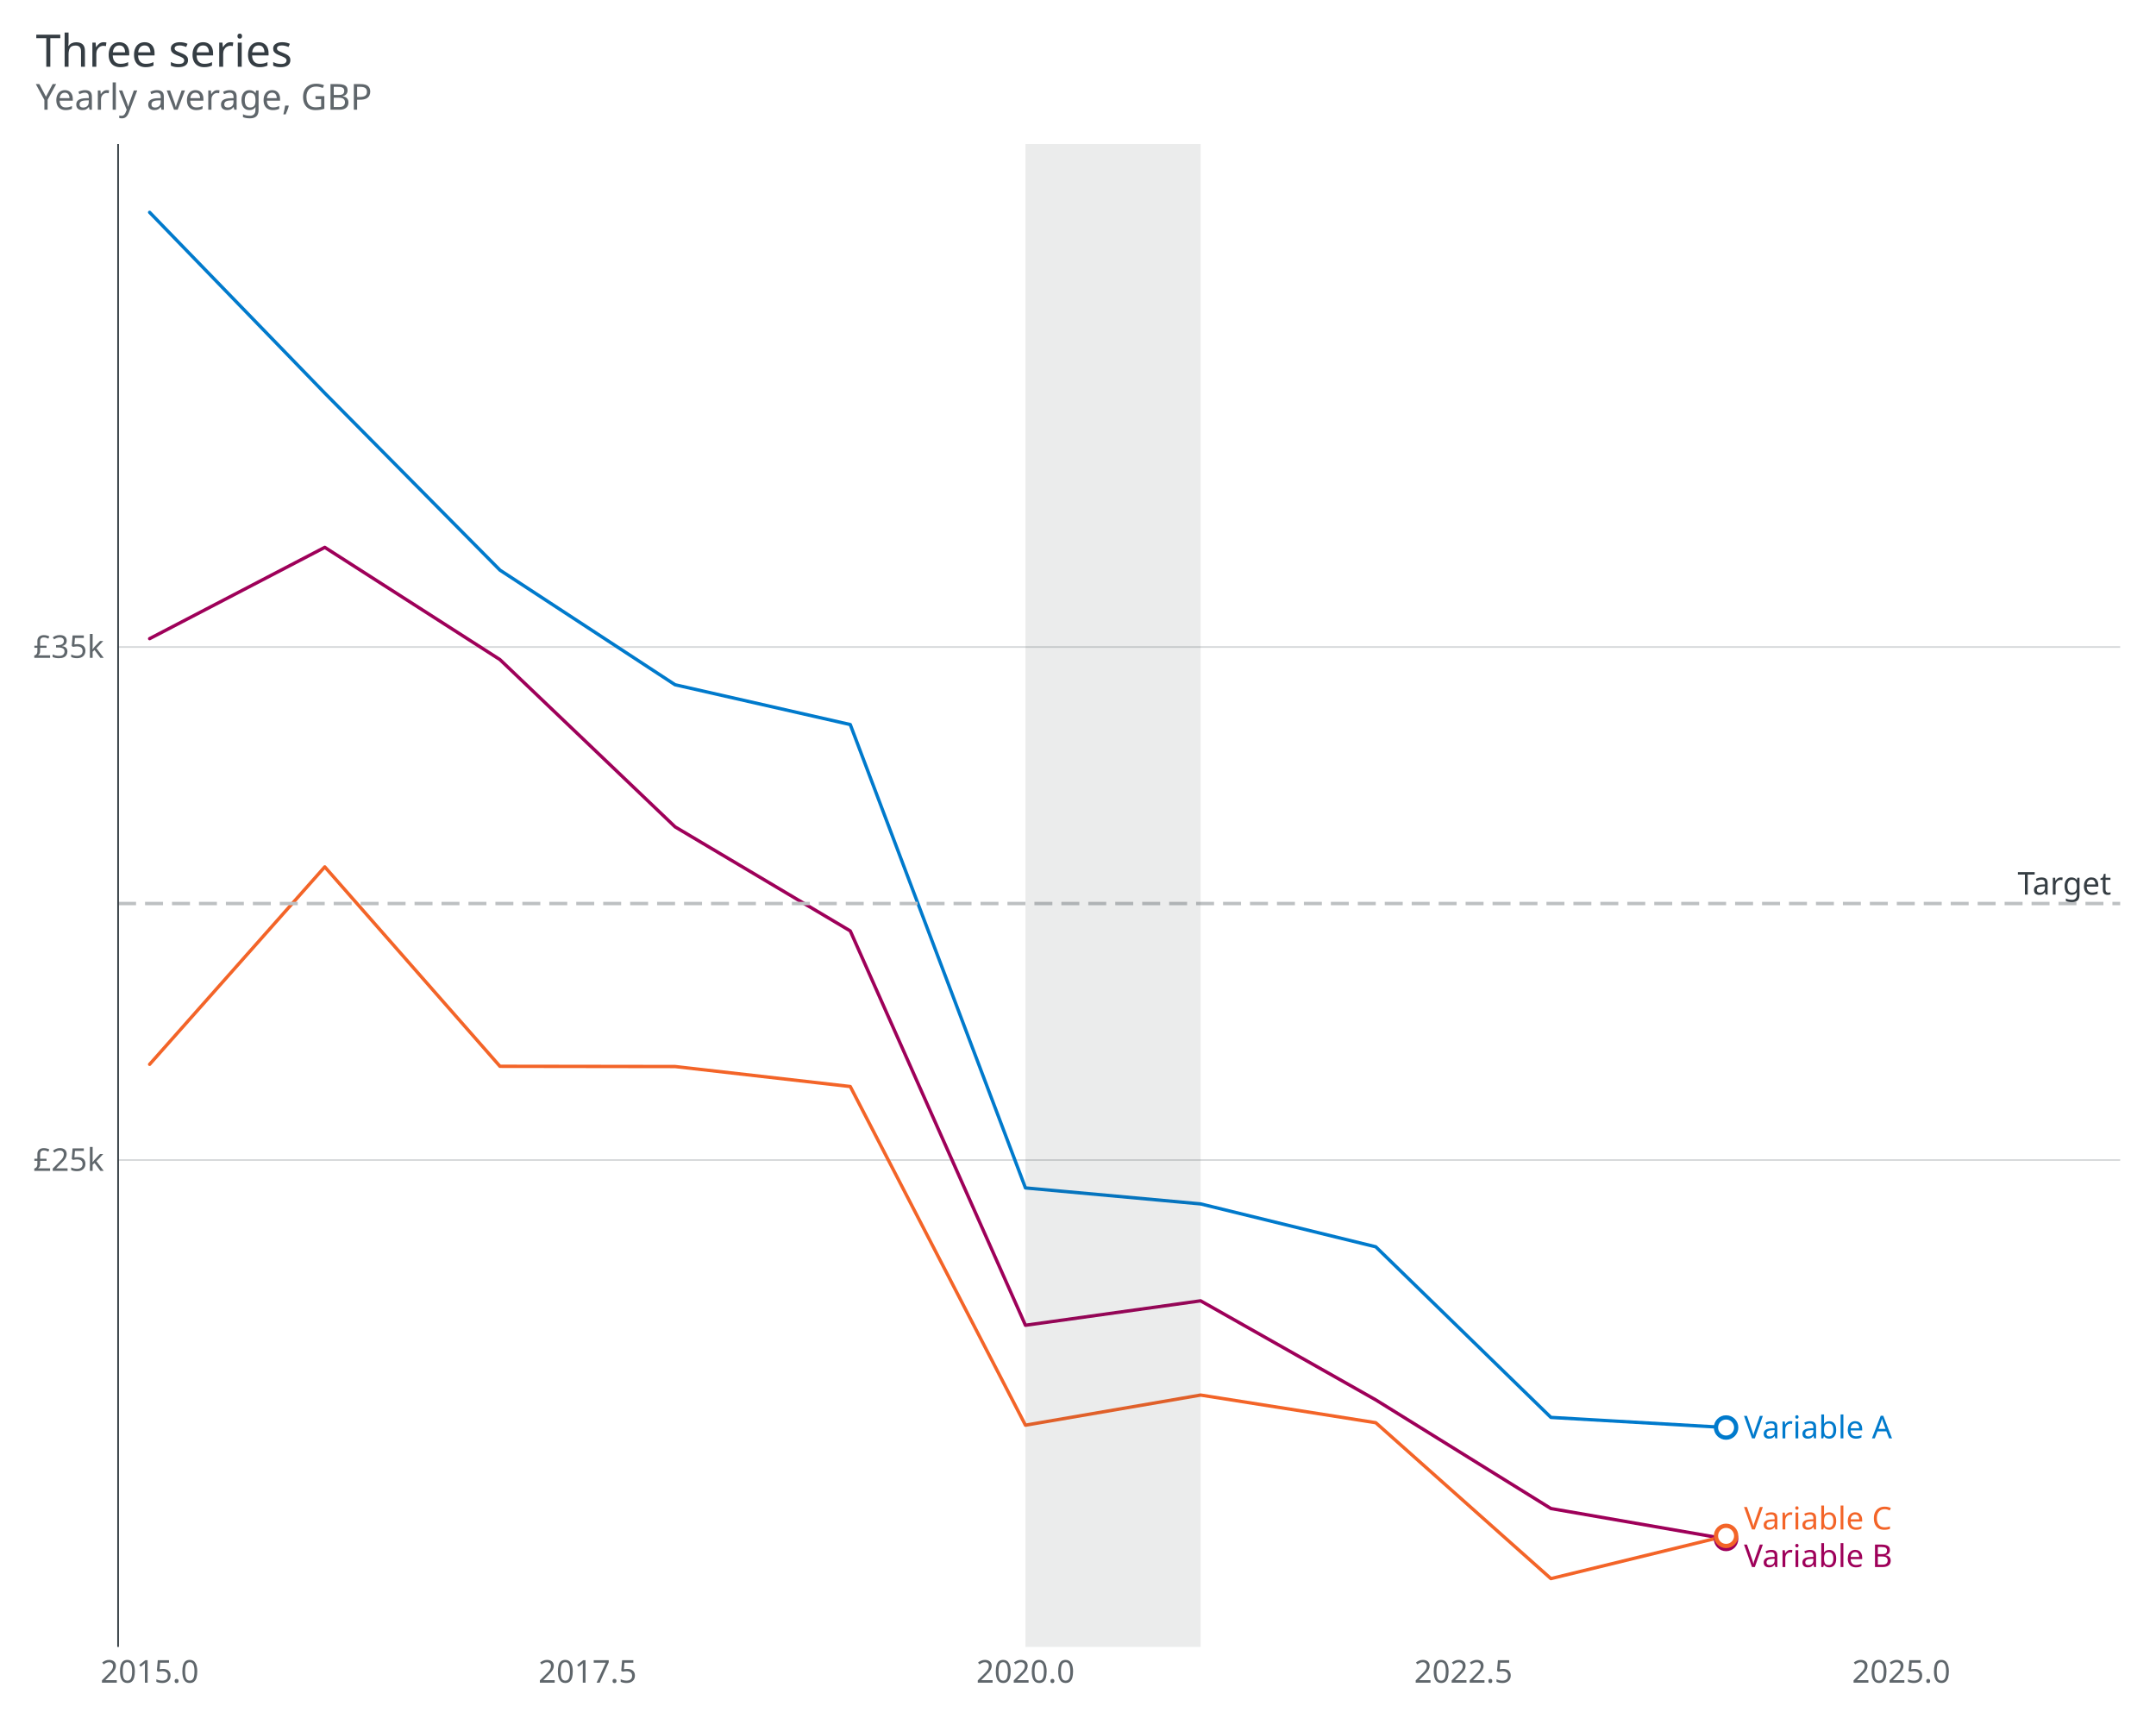
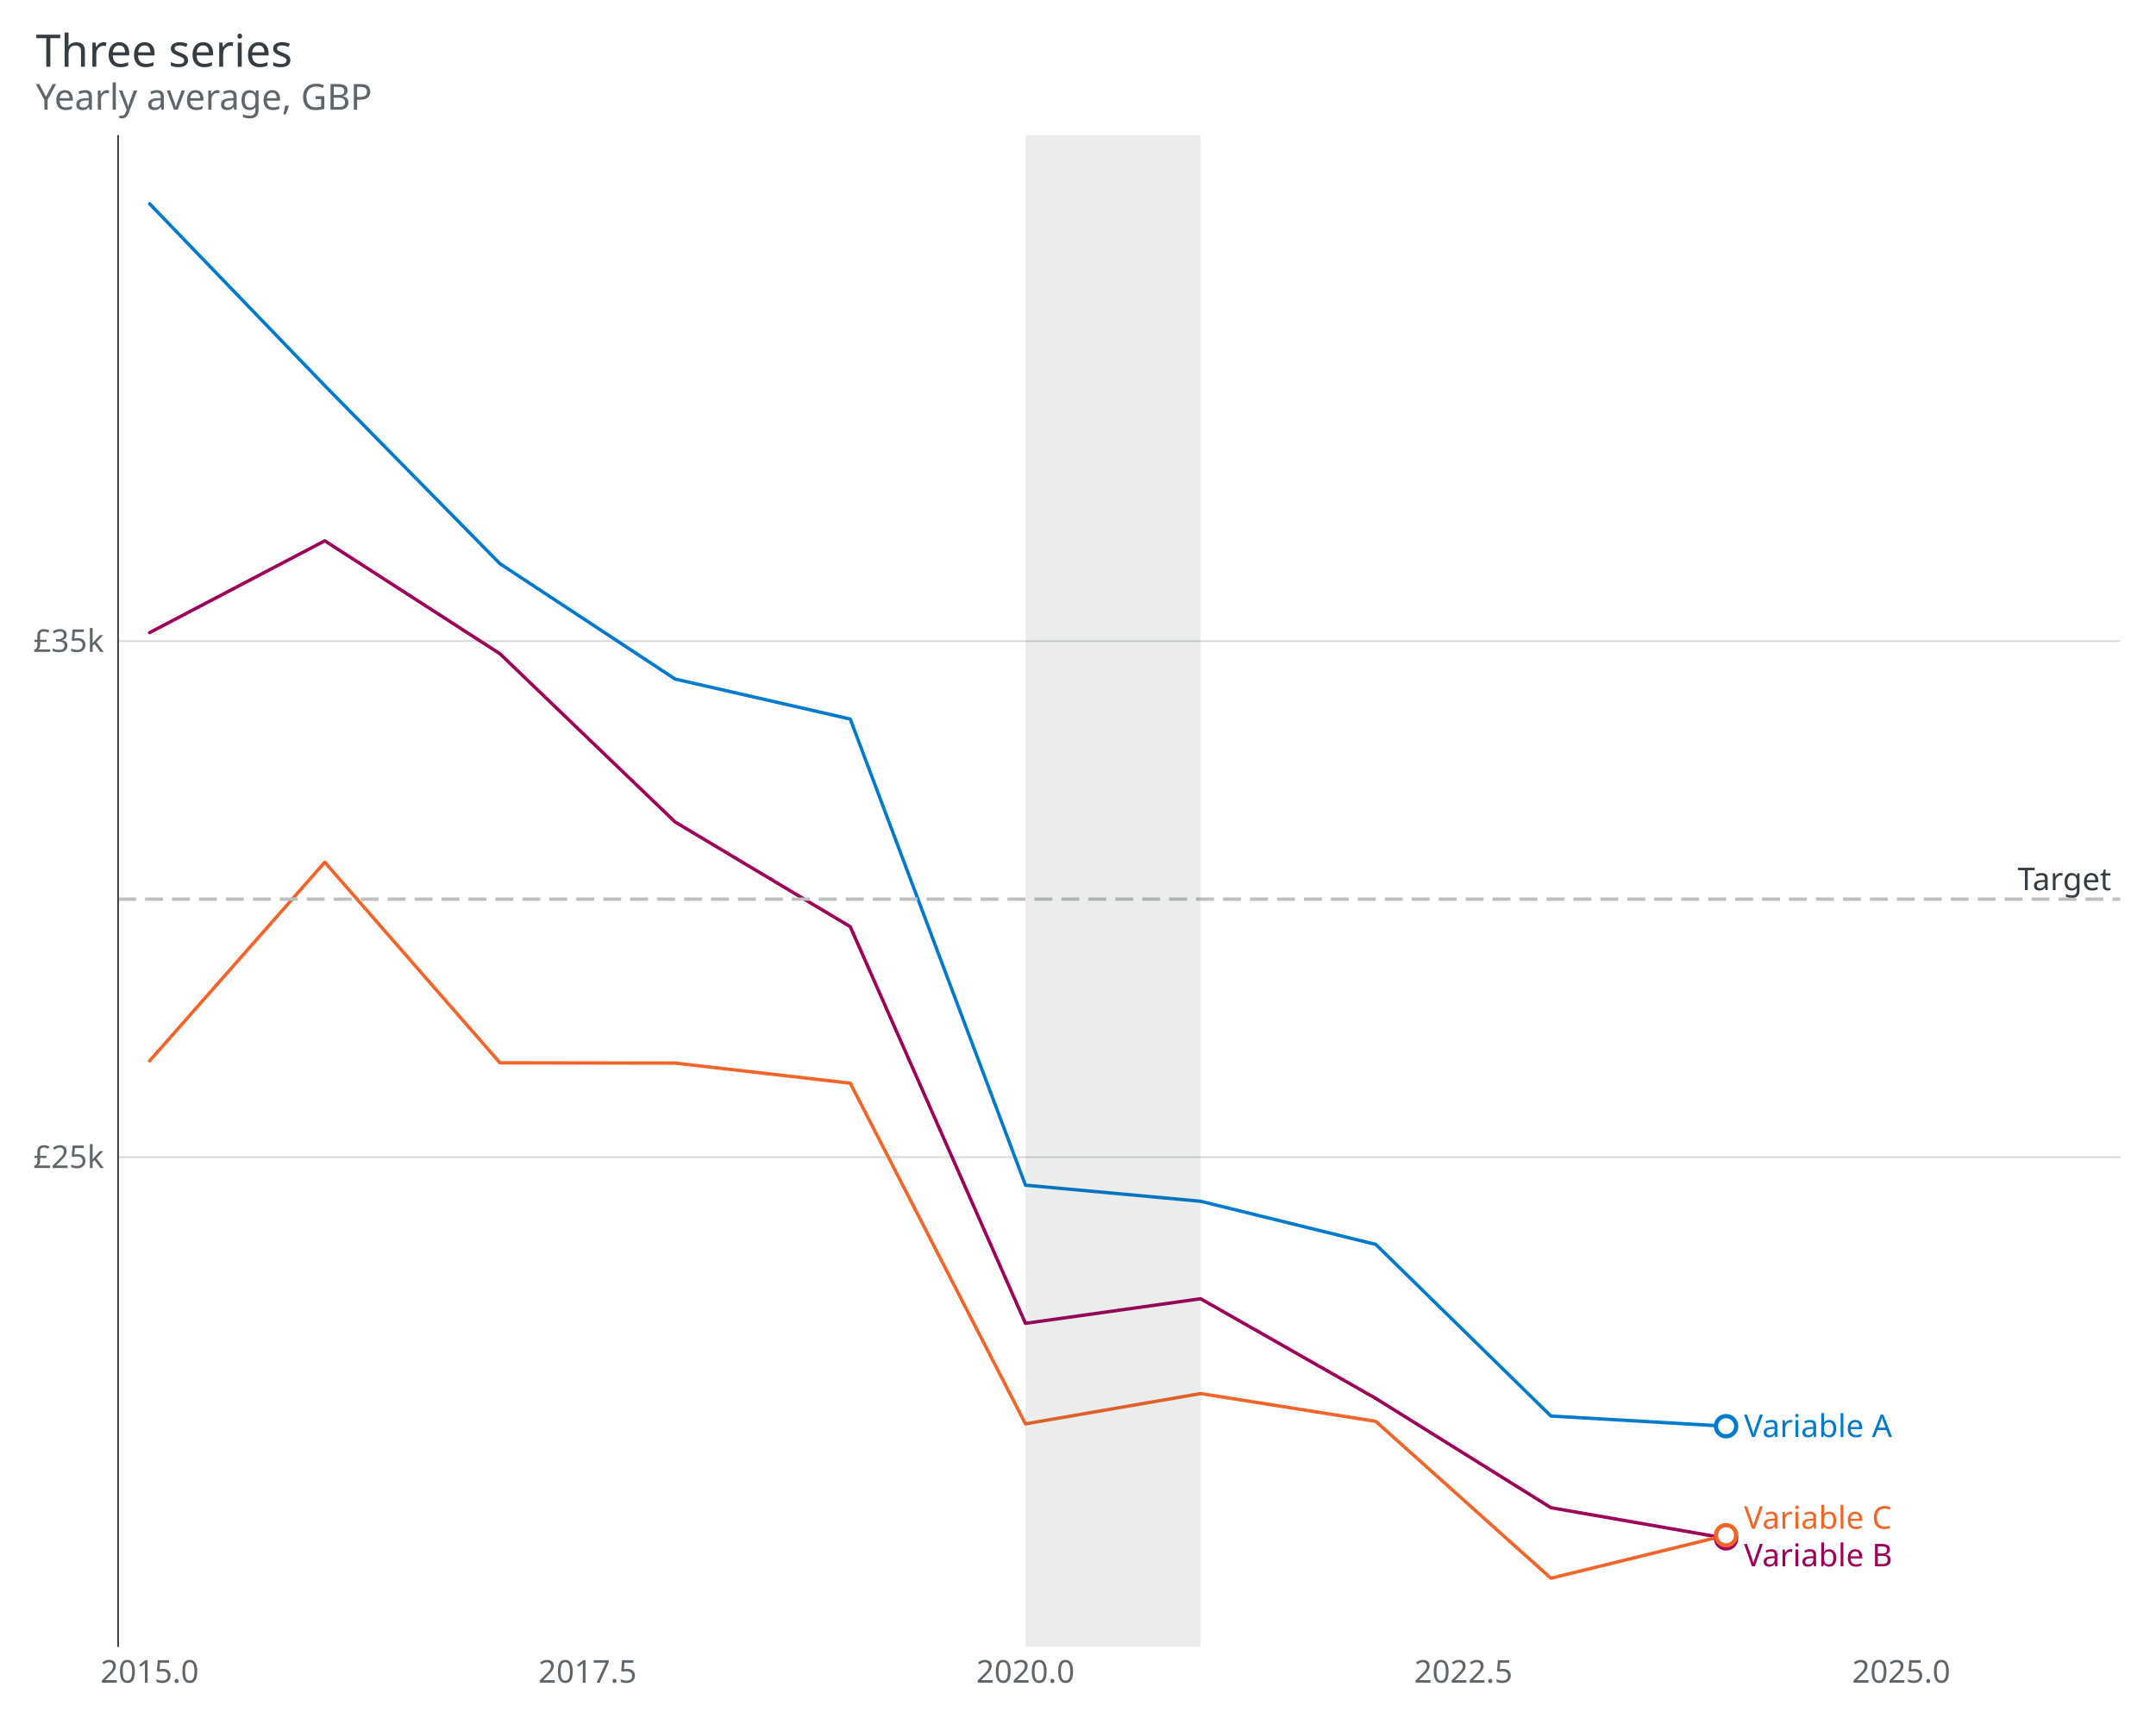
<svg xmlns="http://www.w3.org/2000/svg" class="svglite" data-engine-version="2.0" width="720.00pt" height="576.00pt" viewBox="0 0 720.00 576.00">
  <defs>
    <style type="text/css">
    .svglite line, .svglite polyline, .svglite polygon, .svglite path, .svglite rect, .svglite circle {
      fill: none;
      stroke: #000000;
      stroke-linecap: round;
      stroke-linejoin: round;
      stroke-miterlimit: 10.00;
    }
  </style>
  </defs>
  <rect width="100%" height="100%" style="stroke: none; fill: #FFFFFF;" />
  <defs>
    <clipPath id="cpMC4wMHw3MjAuMDB8MC4wMHw1NzYuMDA=">
      <rect x="0.00" y="0.00" width="720.00" height="576.00" />
    </clipPath>
  </defs>
  <g clip-path="url(#cpMC4wMHw3MjAuMDB8MC4wMHw1NzYuMDA=)">
    <rect x="0.00" y="0.00" width="720.00" height="576.00" style="stroke-width: 1.02; stroke: none; fill: #FFFFFF;" />
  </g>
  <defs>
-     <clipPath id="cpMzkuNDR8NzA4LjA0fDQ4LjEwfDU0OS45Mw==">
-       <rect x="39.44" y="48.10" width="668.61" height="501.83" />
+     <clipPath id="cpMzkuNDR8NzA4LjA0fDQ1LjExfDU0OS45Mw==">
+       <rect x="39.44" y="45.11" width="668.61" height="504.82" />
    </clipPath>
  </defs>
-   <g clip-path="url(#cpMzkuNDR8NzA4LjA0fDQ4LjEwfDU0OS45Mw==)">
-     <rect x="39.44" y="48.10" width="668.61" height="501.83" style="stroke-width: 1.02; stroke: none; fill: #FFFFFF;" />
-     <polyline points="39.44,387.35 708.04,387.35 " style="stroke-width: 0.56; stroke: #D6D8DA; stroke-linecap: butt;" />
-     <polyline points="39.44,216.05 708.04,216.05 " style="stroke-width: 0.56; stroke: #D6D8DA; stroke-linecap: butt;" />
-     <polyline points="49.97,70.91 108.46,131.27 166.96,190.37 225.45,228.65 283.95,241.94 342.45,396.66 400.94,402.00 459.44,416.32 517.93,473.29 576.43,476.67 " style="stroke-width: 1.12; stroke: #007ACC;" />
-     <polyline points="49.97,213.25 108.46,182.77 166.96,220.25 225.45,276.10 283.95,310.85 342.45,442.52 400.94,434.36 459.44,467.44 517.93,503.72 576.43,513.87 " style="stroke-width: 1.12; stroke: #9E0059;" />
-     <polyline points="49.97,355.39 108.46,289.46 166.96,356.05 225.45,356.13 283.95,362.80 342.45,475.89 400.94,465.83 459.44,475.06 517.93,527.12 576.43,512.85 " style="stroke-width: 1.12; stroke: #F36428;" />
-     <circle cx="576.43" cy="476.67" r="3.38" style="stroke-width: 1.42; stroke: #007ACC; fill: #FFFFFF;" />
-     <circle cx="576.43" cy="513.87" r="3.38" style="stroke-width: 1.42; stroke: #9E0059; fill: #FFFFFF;" />
-     <circle cx="576.43" cy="512.85" r="3.38" style="stroke-width: 1.42; stroke: #F36428; fill: #FFFFFF;" />
-     <text x="582.41" y="480.28" style="font-size: 10.50px; fill: #007ACC; font-family: sans;" textLength="48.45px" lengthAdjust="spacingAndGlyphs">Variable A</text>
-     <text x="582.41" y="523.25" style="font-size: 10.50px; fill: #9E0059; font-family: sans;" textLength="48.45px" lengthAdjust="spacingAndGlyphs">Variable B</text>
-     <text x="582.41" y="510.70" style="font-size: 10.50px; fill: #F36428; font-family: sans;" textLength="49.03px" lengthAdjust="spacingAndGlyphs">Variable C</text>
-     <line x1="39.44" y1="301.70" x2="708.04" y2="301.70" style="stroke-width: 1.12; stroke: #BDC0C2; stroke-dasharray: 6.00,3.00; stroke-linecap: butt;" />
-     <text x="705.06" y="298.71" text-anchor="end" style="font-size: 10.50px; fill: #353D43; font-family: sans;" textLength="30.35px" lengthAdjust="spacingAndGlyphs">Target</text>
-     <rect x="342.45" y="48.10" width="58.50" height="501.83" style="stroke-width: 0.56; stroke: none; stroke-linecap: butt; stroke-linejoin: miter; fill: #353D43; fill-opacity: 0.10;" />
+   <g clip-path="url(#cpMzkuNDR8NzA4LjA0fDQ1LjExfDU0OS45Mw==)">
+     <rect x="39.44" y="45.11" width="668.61" height="504.82" style="stroke-width: 1.02; stroke: none; fill: #FFFFFF;" />
+     <polyline points="39.44,386.39 708.04,386.39 " style="stroke-width: 0.56; stroke: #D6D8DA; stroke-linecap: butt;" />
+     <polyline points="39.44,214.06 708.04,214.06 " style="stroke-width: 0.56; stroke: #D6D8DA; stroke-linecap: butt;" />
+     <polyline points="49.97,68.05 108.46,128.77 166.96,188.23 225.45,226.74 283.95,240.10 342.45,395.74 400.94,401.12 459.44,415.52 517.93,472.83 576.43,476.23 " style="stroke-width: 1.12; stroke: #007ACC;" />
+     <polyline points="49.97,211.24 108.46,180.59 166.96,218.29 225.45,274.47 283.95,309.43 342.45,441.88 400.94,433.67 459.44,466.95 517.93,503.44 576.43,513.66 " style="stroke-width: 1.12; stroke: #9E0059;" />
+     <polyline points="49.97,354.23 108.46,287.91 166.96,354.89 225.45,354.98 283.95,361.69 342.45,475.45 400.94,465.33 459.44,474.61 517.93,526.99 576.43,512.63 " style="stroke-width: 1.12; stroke: #F36428;" />
+     <circle cx="576.43" cy="476.23" r="3.38" style="stroke-width: 1.42; stroke: #007ACC; fill: #FFFFFF;" />
+     <circle cx="576.43" cy="513.66" r="3.38" style="stroke-width: 1.42; stroke: #9E0059; fill: #FFFFFF;" />
+     <circle cx="576.43" cy="512.63" r="3.38" style="stroke-width: 1.42; stroke: #F36428; fill: #FFFFFF;" />
+     <text x="582.41" y="479.85" style="font-size: 10.50px; fill: #007ACC; font-family: sans;" textLength="48.45px" lengthAdjust="spacingAndGlyphs">Variable A</text>
+     <text x="582.41" y="523.03" style="font-size: 10.50px; fill: #9E0059; font-family: sans;" textLength="48.45px" lengthAdjust="spacingAndGlyphs">Variable B</text>
+     <text x="582.41" y="510.48" style="font-size: 10.50px; fill: #F36428; font-family: sans;" textLength="49.03px" lengthAdjust="spacingAndGlyphs">Variable C</text>
+     <line x1="39.44" y1="300.23" x2="708.04" y2="300.23" style="stroke-width: 1.12; stroke: #BDC0C2; stroke-dasharray: 6.00,3.00; stroke-linecap: butt;" />
+     <text x="705.06" y="297.24" text-anchor="end" style="font-size: 10.50px; fill: #353D43; font-family: sans;" textLength="30.35px" lengthAdjust="spacingAndGlyphs">Target</text>
+     <rect x="342.45" y="45.11" width="58.50" height="504.82" style="stroke-width: 0.56; stroke: none; stroke-linecap: butt; stroke-linejoin: miter; fill: #353D43; fill-opacity: 0.10;" />
  </g>
  <g clip-path="url(#cpMC4wMHw3MjAuMDB8MC4wMHw1NzYuMDA=)">
-     <polyline points="39.44,549.93 39.44,48.10 " style="stroke-width: 0.56; stroke: #353D43; stroke-linecap: butt;" />
-     <text x="34.73" y="390.97" text-anchor="end" style="font-size: 10.50px; fill: #5F666B; font-family: sans;" textLength="22.77px" lengthAdjust="spacingAndGlyphs">£25k</text>
-     <text x="34.73" y="219.67" text-anchor="end" style="font-size: 10.50px; fill: #5F666B; font-family: sans;" textLength="22.77px" lengthAdjust="spacingAndGlyphs">£35k</text>
+     <polyline points="39.44,549.93 39.44,45.11 " style="stroke-width: 0.56; stroke: #353D43; stroke-linecap: butt;" />
+     <text x="34.73" y="390.00" text-anchor="end" style="font-size: 10.50px; fill: #5F666B; font-family: sans;" textLength="22.77px" lengthAdjust="spacingAndGlyphs">£25k</text>
+     <text x="34.73" y="217.68" text-anchor="end" style="font-size: 10.50px; fill: #5F666B; font-family: sans;" textLength="22.77px" lengthAdjust="spacingAndGlyphs">£35k</text>
    <text x="49.97" y="561.87" text-anchor="middle" style="font-size: 10.50px; fill: #5F666B; font-family: sans;" textLength="32.12px" lengthAdjust="spacingAndGlyphs">2015.0</text>
    <text x="196.21" y="561.87" text-anchor="middle" style="font-size: 10.50px; fill: #5F666B; font-family: sans;" textLength="32.12px" lengthAdjust="spacingAndGlyphs">2017.5</text>
    <text x="342.45" y="561.87" text-anchor="middle" style="font-size: 10.50px; fill: #5F666B; font-family: sans;" textLength="32.12px" lengthAdjust="spacingAndGlyphs">2020.0</text>
    <text x="488.69" y="561.87" text-anchor="middle" style="font-size: 10.50px; fill: #5F666B; font-family: sans;" textLength="32.12px" lengthAdjust="spacingAndGlyphs">2022.5</text>
    <text x="634.92" y="561.87" text-anchor="middle" style="font-size: 10.50px; fill: #5F666B; font-family: sans;" textLength="32.12px" lengthAdjust="spacingAndGlyphs">2025.0</text>
    <text x="11.96" y="36.64" style="font-size: 12.00px; fill: #5F666B; font-family: sans;" textLength="112.74px" lengthAdjust="spacingAndGlyphs">Yearly average, GBP</text>
    <text x="11.96" y="22.28" style="font-size: 15.00px; fill: #353D43; font-family: sans;" textLength="83.38px" lengthAdjust="spacingAndGlyphs">Three series</text>
  </g>
</svg>
